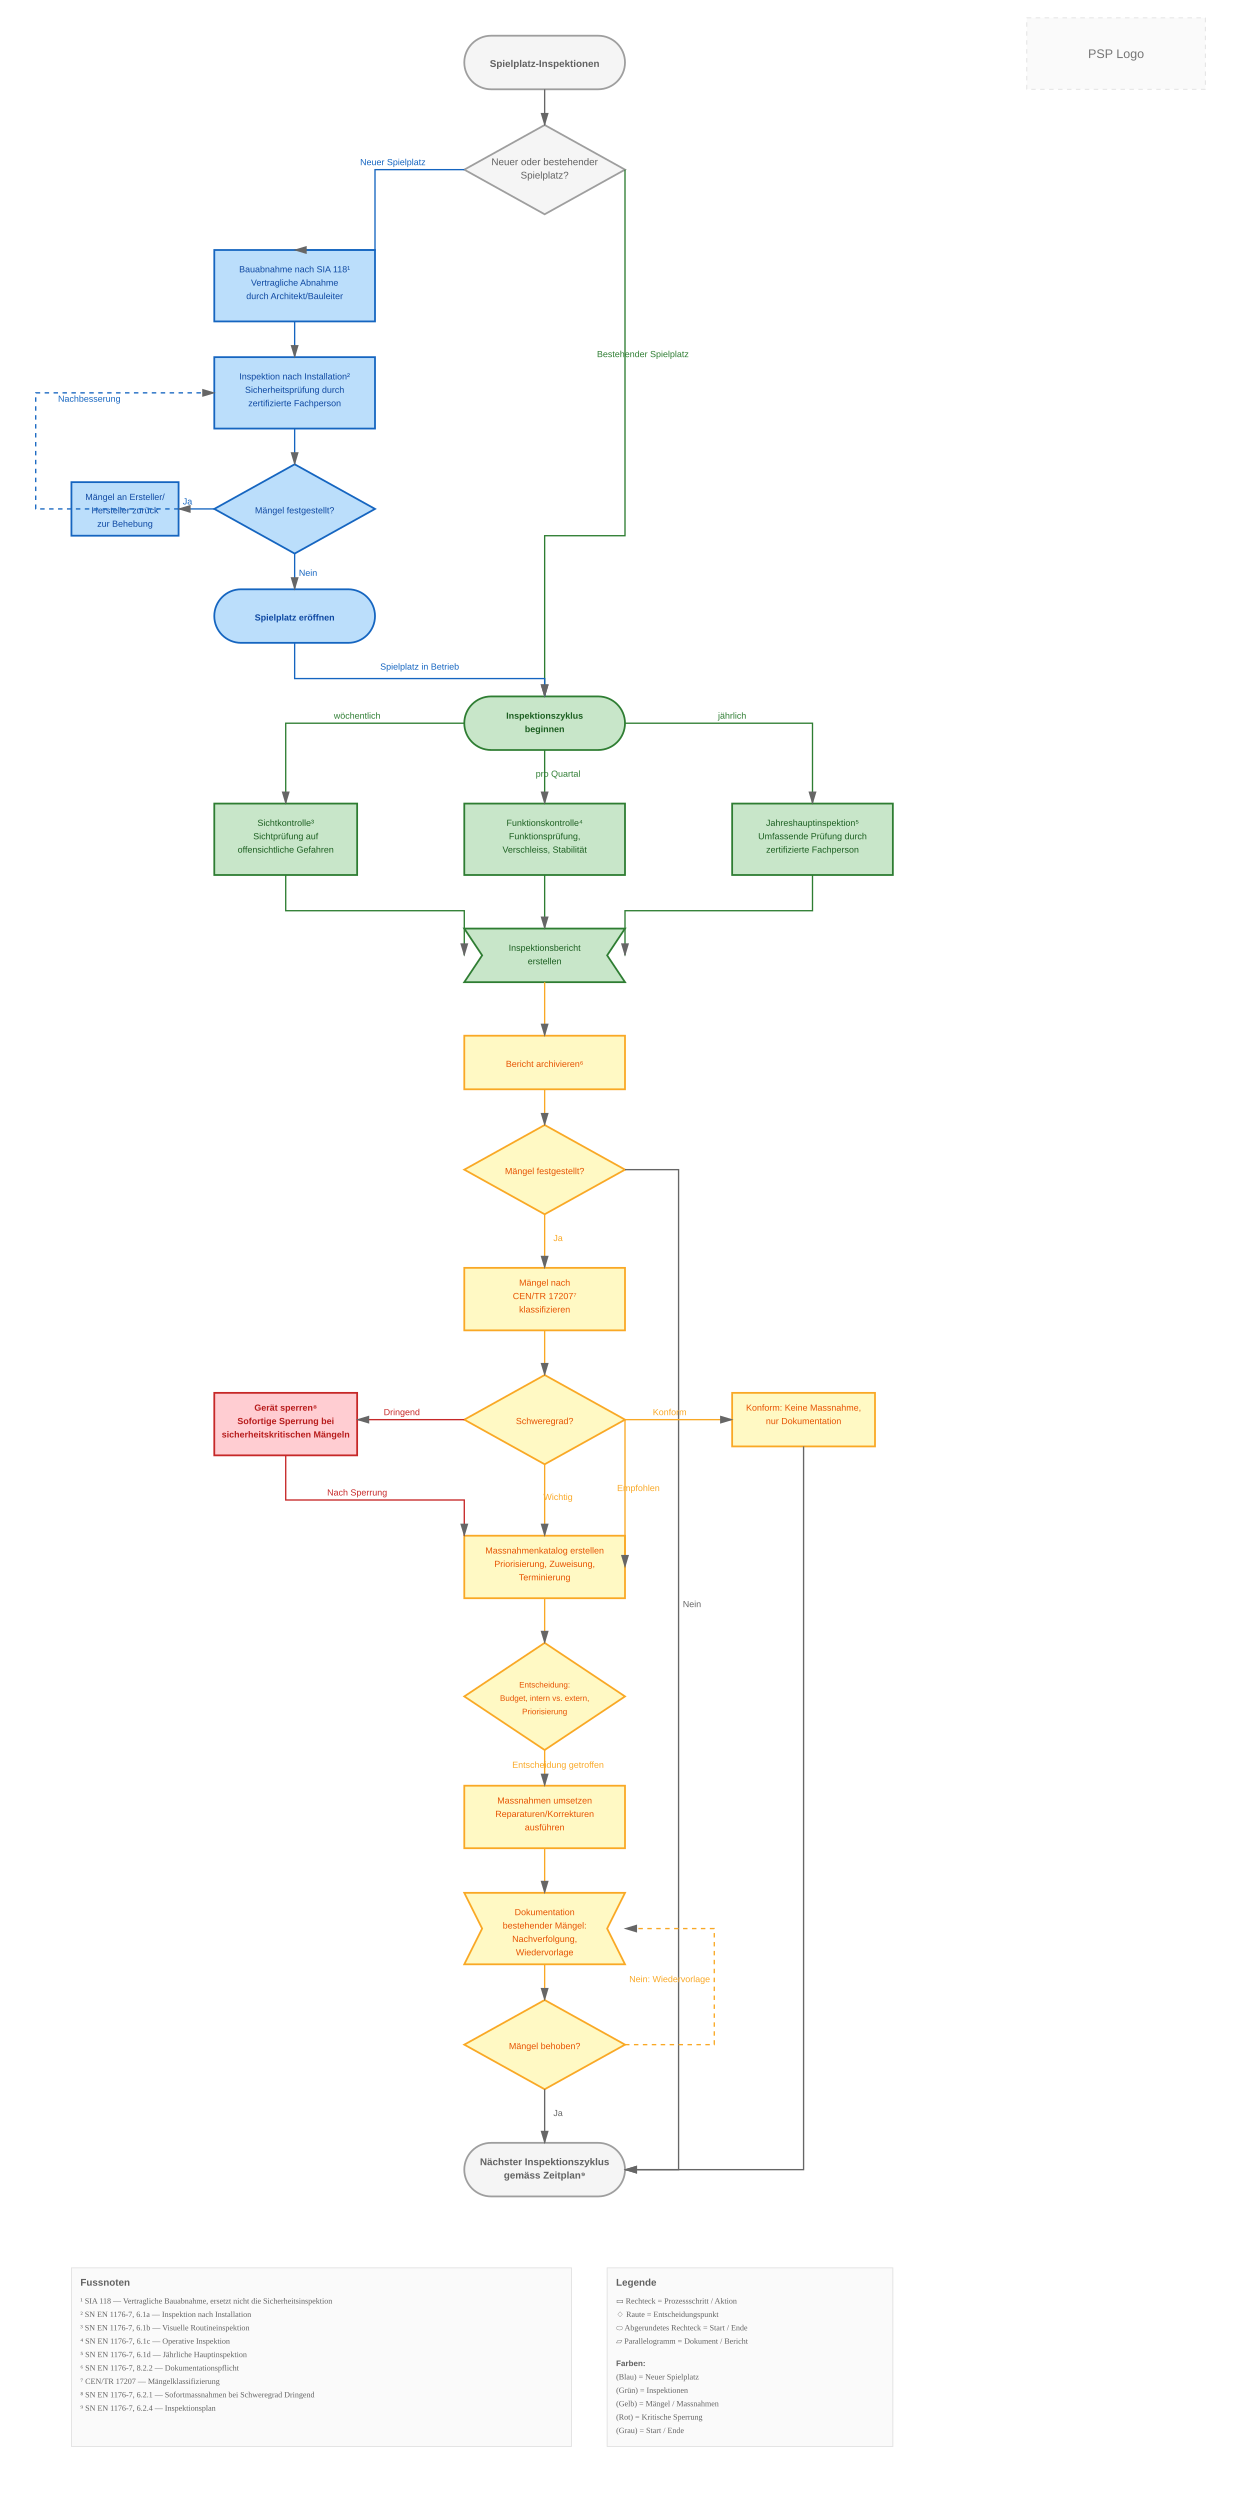
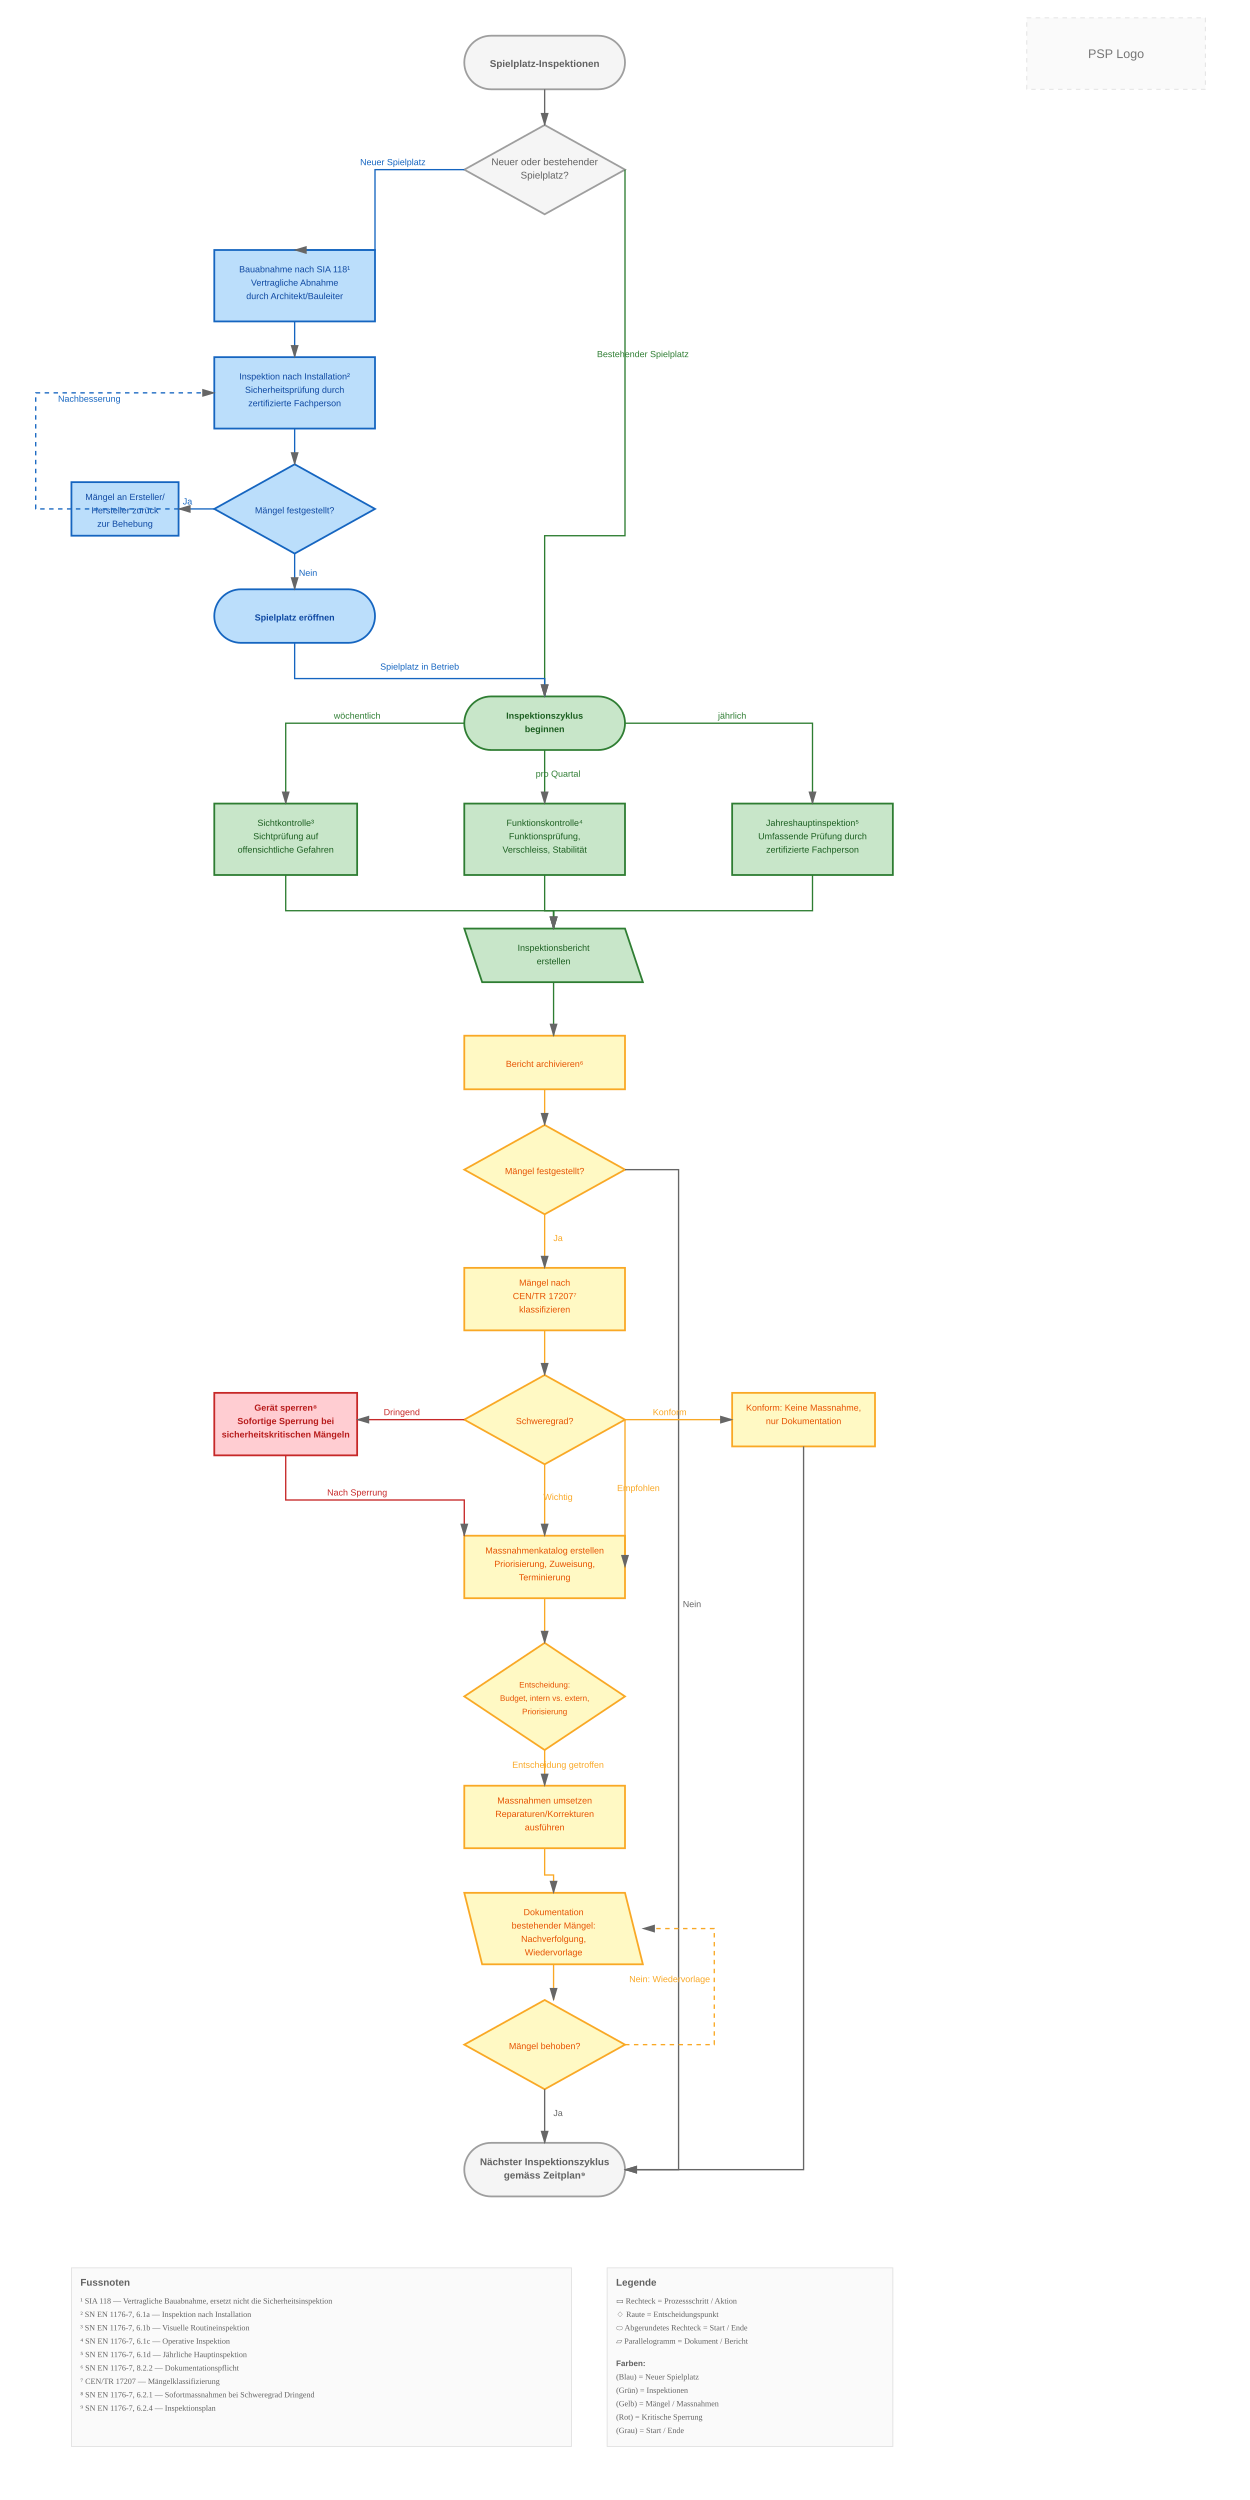
<svg xmlns="http://www.w3.org/2000/svg" width="1400" height="2800" version="1.1">
  <defs>
    <style type="text/css">
      .start-end { fill: #F5F5F5; stroke: #9E9E9E; stroke-width: 2; }
      .new-path { fill: #BBDEFB; stroke: #1565C0; stroke-width: 2; }
      .inspection { fill: #C8E6C9; stroke: #2E7D32; stroke-width: 2; }
      .action { fill: #FFF9C4; stroke: #F9A825; stroke-width: 2; }
      .urgent { fill: #FFCDD2; stroke: #C62828; stroke-width: 2; }
      .info-box { fill: #FAFAFA; stroke: #E0E0E0; stroke-width: 1; }
      .text-dark { font-family: Arial, sans-serif; font-size: 11px; fill: #616161; text-anchor: middle; }
      .text-blue { font-family: Arial, sans-serif; font-size: 10px; fill: #0D47A1; text-anchor: middle; }
      .text-green { font-family: Arial, sans-serif; font-size: 10px; fill: #1B5E20; text-anchor: middle; }
      .text-yellow { font-family: Arial, sans-serif; font-size: 10px; fill: #E65100; text-anchor: middle; }
      .text-red { font-family: Arial, sans-serif; font-size: 10px; fill: #B71C1C; text-anchor: middle; font-weight: bold; }
      .text-small { font-size: 9px; }
      .edge-label { font-family: Arial, sans-serif; font-size: 10px; fill: #666666; text-anchor: middle; }
      .arrow { fill: none; stroke-width: 1.5; marker-end: url(#arrowhead); }
      .arrow-blue { stroke: #1565C0; }
      .arrow-green { stroke: #2E7D32; }
      .arrow-yellow { stroke: #F9A825; }
      .arrow-red { stroke: #C62828; }
      .arrow-gray { stroke: #666666; }
      .dashed { stroke-dasharray: 5,5; }
    </style>
    <marker id="arrowhead" markerWidth="10" markerHeight="10" refX="9" refY="3" orient="auto">
      <polygon points="0 0, 10 3, 0 6" fill="#666666" />
    </marker>
  </defs>
  <rect width="1400" height="2800" fill="#FFFFFF" />
  <rect x="1150" y="20" width="200" height="80" class="info-box" stroke-dasharray="5,5" />
  <text x="1250" y="65" class="text-dark" style="fill: #757575; font-size: 14px;">PSP Logo</text>
  <rect x="520" y="40" width="180" height="60" rx="30" class="start-end" />
  <text x="610" y="75" class="text-dark" style="font-weight: bold;">Spielplatz-Inspektionen</text>
  <path d="M 610 140 L 700 190 L 610 240 L 520 190 Z" class="start-end" />
  <text x="610" y="185" class="text-dark">Neuer oder bestehender</text>
  <text x="610" y="200" class="text-dark">Spielplatz?</text>
  <rect x="240" y="280" width="180" height="80" class="new-path" />
  <text x="330" y="305" class="text-blue">Bauabnahme nach SIA 118¹</text>
  <text x="330" y="320" class="text-blue">Vertragliche Abnahme</text>
  <text x="330" y="335" class="text-blue">durch Architekt/Bauleiter</text>
  <rect x="240" y="400" width="180" height="80" class="new-path" />
  <text x="330" y="425" class="text-blue">Inspektion nach Installation²</text>
  <text x="330" y="440" class="text-blue">Sicherheitsprüfung durch</text>
  <text x="330" y="455" class="text-blue">zertifizierte Fachperson</text>
  <path d="M 330 520 L 420 570 L 330 620 L 240 570 Z" class="new-path" />
  <text x="330" y="575" class="text-blue">Mängel festgestellt?</text>
  <rect x="80" y="540" width="120" height="60" class="new-path" />
  <text x="140" y="560" class="text-blue">Mängel an Ersteller/</text>
  <text x="140" y="575" class="text-blue">Hersteller zurück</text>
  <text x="140" y="590" class="text-blue">zur Behebung</text>
  <rect x="240" y="660" width="180" height="60" rx="30" class="new-path" />
  <text x="330" y="695" class="text-blue" style="font-weight: bold;">Spielplatz eröffnen</text>
  <rect x="520" y="780" width="180" height="60" rx="30" class="inspection" />
  <text x="610" y="805" class="text-green" style="font-weight: bold;">Inspektionszyklus</text>
  <text x="610" y="820" class="text-green" style="font-weight: bold;">beginnen</text>
  <rect x="240" y="900" width="160" height="80" class="inspection" />
  <text x="320" y="925" class="text-green">Sichtkontrolle³</text>
  <text x="320" y="940" class="text-green">Sichtprüfung auf</text>
  <text x="320" y="955" class="text-green">offensichtliche Gefahren</text>
  <rect x="520" y="900" width="180" height="80" class="inspection" />
  <text x="610" y="925" class="text-green">Funktionskontrolle⁴</text>
  <text x="610" y="940" class="text-green">Funktionsprüfung,</text>
  <text x="610" y="955" class="text-green">Verschleiss, Stabilität</text>
  <rect x="820" y="900" width="180" height="80" class="inspection" />
  <text x="910" y="925" class="text-green">Jahreshauptinspektion⁵</text>
  <text x="910" y="940" class="text-green">Umfassende Prüfung durch</text>
  <text x="910" y="955" class="text-green">zertifizierte Fachperson</text>
-   <path d="M 520 1040 L 700 1040 L 680 1070 L 700 1100 L 520 1100 L 540 1070 Z" class="inspection" />
-   <text x="610" y="1065" class="text-green">Inspektionsbericht</text>
-   <text x="610" y="1080" class="text-green">erstellen</text>
+   <polygon points="520,1040 700,1040 720,1100 540,1100" class="inspection" />
+   <text x="620" y="1065" class="text-green">Inspektionsbericht</text>
+   <text x="620" y="1080" class="text-green">erstellen</text>
  <rect x="520" y="1160" width="180" height="60" class="action" />
  <text x="610" y="1195" class="text-yellow">Bericht archivieren⁶</text>
  <path d="M 610 1260 L 700 1310 L 610 1360 L 520 1310 Z" class="action" />
  <text x="610" y="1315" class="text-yellow">Mängel festgestellt?</text>
  <rect x="520" y="1420" width="180" height="70" class="action" />
  <text x="610" y="1440" class="text-yellow">Mängel nach</text>
  <text x="610" y="1455" class="text-yellow">CEN/TR 17207⁷</text>
  <text x="610" y="1470" class="text-yellow">klassifizieren</text>
  <path d="M 610 1540 L 700 1590 L 610 1640 L 520 1590 Z" class="action" />
  <text x="610" y="1595" class="text-yellow">Schweregrad?</text>
  <rect x="820" y="1560" width="160" height="60" class="action" />
  <text x="900" y="1580" class="text-yellow">Konform: Keine Massnahme,</text>
  <text x="900" y="1595" class="text-yellow">nur Dokumentation</text>
  <rect x="240" y="1560" width="160" height="70" class="urgent" />
  <text x="320" y="1580" class="text-red">Gerät sperren⁸</text>
  <text x="320" y="1595" class="text-red">Sofortige Sperrung bei</text>
  <text x="320" y="1610" class="text-red">sicherheitskritischen Mängeln</text>
  <rect x="520" y="1720" width="180" height="70" class="action" />
  <text x="610" y="1740" class="text-yellow">Massnahmenkatalog erstellen</text>
  <text x="610" y="1755" class="text-yellow">Priorisierung, Zuweisung,</text>
  <text x="610" y="1770" class="text-yellow">Terminierung</text>
  <path d="M 610 1840 L 700 1900 L 610 1960 L 520 1900 Z" class="action" />
  <text x="610" y="1890" class="text-yellow" style="font-size: 9px;">Entscheidung:</text>
  <text x="610" y="1905" class="text-yellow" style="font-size: 9px;">Budget, intern vs. extern,</text>
  <text x="610" y="1920" class="text-yellow" style="font-size: 9px;">Priorisierung</text>
  <rect x="520" y="2000" width="180" height="70" class="action" />
  <text x="610" y="2020" class="text-yellow">Massnahmen umsetzen</text>
  <text x="610" y="2035" class="text-yellow">Reparaturen/Korrekturen</text>
  <text x="610" y="2050" class="text-yellow">ausführen</text>
-   <path d="M 520 2120 L 700 2120 L 680 2160 L 700 2200 L 520 2200 L 540 2160 Z" class="action" />
-   <text x="610" y="2145" class="text-yellow">Dokumentation</text>
-   <text x="610" y="2160" class="text-yellow">bestehender Mängel:</text>
-   <text x="610" y="2175" class="text-yellow">Nachverfolgung,</text>
-   <text x="610" y="2190" class="text-yellow">Wiedervorlage</text>
+   <polygon points="520,2120 700,2120 720,2200 540,2200" class="action" />
+   <text x="620" y="2145" class="text-yellow">Dokumentation</text>
+   <text x="620" y="2160" class="text-yellow">bestehender Mängel:</text>
+   <text x="620" y="2175" class="text-yellow">Nachverfolgung,</text>
+   <text x="620" y="2190" class="text-yellow">Wiedervorlage</text>
  <path d="M 610 2240 L 700 2290 L 610 2340 L 520 2290 Z" class="action" />
  <text x="610" y="2295" class="text-yellow">Mängel behoben?</text>
  <rect x="520" y="2400" width="180" height="60" rx="30" class="start-end" />
  <text x="610" y="2425" class="text-dark" style="font-weight: bold;">Nächster Inspektionszyklus</text>
  <text x="610" y="2440" class="text-dark" style="font-weight: bold;">gemäss Zeitplan⁹</text>
  <rect x="80" y="2540" width="560" height="200" class="info-box" />
  <text x="90" y="2560" class="text-dark" style="text-anchor: start; font-weight: bold;">Fussnoten</text>
  <text x="90" y="2580" class="text-small" style="text-anchor: start; fill: #616161;">¹ SIA 118 — Vertragliche Bauabnahme, ersetzt nicht die Sicherheitsinspektion</text>
  <text x="90" y="2595" class="text-small" style="text-anchor: start; fill: #616161;">² SN EN 1176-7, 6.1a — Inspektion nach Installation</text>
  <text x="90" y="2610" class="text-small" style="text-anchor: start; fill: #616161;">³ SN EN 1176-7, 6.1b — Visuelle Routineinspektion</text>
  <text x="90" y="2625" class="text-small" style="text-anchor: start; fill: #616161;">⁴ SN EN 1176-7, 6.1c — Operative Inspektion</text>
  <text x="90" y="2640" class="text-small" style="text-anchor: start; fill: #616161;">⁵ SN EN 1176-7, 6.1d — Jährliche Hauptinspektion</text>
  <text x="90" y="2655" class="text-small" style="text-anchor: start; fill: #616161;">⁶ SN EN 1176-7, 8.2.2 — Dokumentationspflicht</text>
  <text x="90" y="2670" class="text-small" style="text-anchor: start; fill: #616161;">⁷ CEN/TR 17207 — Mängelklassifizierung</text>
  <text x="90" y="2685" class="text-small" style="text-anchor: start; fill: #616161;">⁸ SN EN 1176-7, 6.2.1 — Sofortmassnahmen bei Schweregrad Dringend</text>
  <text x="90" y="2700" class="text-small" style="text-anchor: start; fill: #616161;">⁹ SN EN 1176-7, 6.2.4 — Inspektionsplan</text>
  <rect x="680" y="2540" width="320" height="200" class="info-box" />
  <text x="690" y="2560" class="text-dark" style="text-anchor: start; font-weight: bold;">Legende</text>
  <text x="690" y="2580" class="text-small" style="text-anchor: start; fill: #616161;">▭ Rechteck = Prozessschritt / Aktion</text>
  <text x="690" y="2595" class="text-small" style="text-anchor: start; fill: #616161;">◇ Raute = Entscheidungspunkt</text>
  <text x="690" y="2610" class="text-small" style="text-anchor: start; fill: #616161;">⬭ Abgerundetes Rechteck = Start / Ende</text>
  <text x="690" y="2625" class="text-small" style="text-anchor: start; fill: #616161;">▱ Parallelogramm = Dokument / Bericht</text>
  <text x="690" y="2650" class="text-dark" style="text-anchor: start; font-weight: bold; font-size: 9px;">Farben:</text>
  <text x="690" y="2665" class="text-small" style="text-anchor: start; fill: #616161;">(Blau) = Neuer Spielplatz</text>
  <text x="690" y="2680" class="text-small" style="text-anchor: start; fill: #616161;">(Grün) = Inspektionen</text>
  <text x="690" y="2695" class="text-small" style="text-anchor: start; fill: #616161;">(Gelb) = Mängel / Massnahmen</text>
  <text x="690" y="2710" class="text-small" style="text-anchor: start; fill: #616161;">(Rot) = Kritische Sperrung</text>
  <text x="690" y="2725" class="text-small" style="text-anchor: start; fill: #616161;">(Grau) = Start / Ende</text>
  <path d="M 610 100 L 610 140" class="arrow arrow-gray" />
  <path d="M 520 190 L 420 190 L 420 280 L 330 280" class="arrow arrow-blue" />
  <text x="440" y="185" class="edge-label" style="fill: #1565C0;">Neuer Spielplatz</text>
  <path d="M 700 190 L 700 600 L 610 600 L 610 780" class="arrow arrow-green" />
  <text x="720" y="400" class="edge-label" style="fill: #2E7D32;">Bestehender Spielplatz</text>
  <path d="M 330 360 L 330 400" class="arrow arrow-blue" />
  <path d="M 330 480 L 330 520" class="arrow arrow-blue" />
  <path d="M 240 570 L 200 570" class="arrow arrow-blue" />
  <text x="210" y="565" class="edge-label" style="fill: #1565C0;">Ja</text>
  <path d="M 330 620 L 330 660" class="arrow arrow-blue" />
  <text x="345" y="645" class="edge-label" style="fill: #1565C0;">Nein</text>
  <path d="M 200 570 L 40 570 L 40 440 L 240 440" class="arrow arrow-blue dashed" />
  <text x="100" y="450" class="edge-label text-small" style="fill: #1565C0;">Nachbesserung</text>
  <path d="M 330 720 L 330 760 L 610 760 L 610 780" class="arrow arrow-blue" />
  <text x="470" y="750" class="edge-label" style="fill: #1565C0;">Spielplatz in Betrieb</text>
  <path d="M 520 810 L 320 810 L 320 900" class="arrow arrow-green" />
  <text x="400" y="805" class="edge-label" style="fill: #2E7D32;">wöchentlich</text>
  <path d="M 610 840 L 610 900" class="arrow arrow-green" />
  <text x="625" y="870" class="edge-label" style="fill: #2E7D32;">pro Quartal</text>
  <path d="M 700 810 L 910 810 L 910 900" class="arrow arrow-green" />
  <text x="820" y="805" class="edge-label" style="fill: #2E7D32;">jährlich</text>
-   <path d="M 320 980 L 320 1020 L 520 1020 L 520 1070" class="arrow arrow-green" />
-   <path d="M 610 980 L 610 1040" class="arrow arrow-green" />
-   <path d="M 910 980 L 910 1020 L 700 1020 L 700 1070" class="arrow arrow-green" />
-   <path d="M 610 1100 L 610 1160" class="arrow arrow-yellow" />
+   <path d="M 320 980 L 320 1020 L 620 1020 L 620 1040" class="arrow arrow-green" />
+   <path d="M 610 980 L 610 1020 L 620 1020 L 620 1040" class="arrow arrow-green" />
+   <path d="M 910 980 L 910 1020 L 620 1020 L 620 1040" class="arrow arrow-green" />
+   <path d="M 620 1100 L 620 1160" class="arrow arrow-green" />
  <path d="M 610 1220 L 610 1260" class="arrow arrow-yellow" />
  <path d="M 700 1310 L 760 1310 L 760 2430 L 700 2430" class="arrow arrow-gray" />
  <text x="775" y="1800" class="edge-label">Nein</text>
  <path d="M 610 1360 L 610 1420" class="arrow arrow-yellow" />
  <text x="625" y="1390" class="edge-label" style="fill: #F9A825;">Ja</text>
  <path d="M 610 1490 L 610 1540" class="arrow arrow-yellow" />
  <path d="M 700 1590 L 820 1590" class="arrow arrow-yellow" />
  <text x="750" y="1585" class="edge-label" style="fill: #F9A825;">Konform</text>
  <path d="M 520 1590 L 400 1590" class="arrow arrow-red" />
  <text x="450" y="1585" class="edge-label" style="fill: #C62828;">Dringend</text>
  <path d="M 700 1590 L 700 1755 L 700 1755" class="arrow arrow-yellow" />
  <text x="715" y="1670" class="edge-label" style="fill: #F9A825;">Empfohlen</text>
  <path d="M 610 1640 L 610 1720" class="arrow arrow-yellow" />
  <text x="625" y="1680" class="edge-label" style="fill: #F9A825;">Wichtig</text>
  <path d="M 900 1620 L 900 2430 L 700 2430" class="arrow arrow-gray" />
  <path d="M 320 1630 L 320 1680 L 520 1680 L 520 1720" class="arrow arrow-red" />
  <text x="400" y="1675" class="edge-label" style="fill: #C62828;">Nach Sperrung</text>
  <path d="M 610 1790 L 610 1840" class="arrow arrow-yellow" />
  <path d="M 610 1960 L 610 2000" class="arrow arrow-yellow" />
  <text x="625" y="1980" class="edge-label text-small" style="fill: #F9A825;">Entscheidung getroffen</text>
-   <path d="M 610 2070 L 610 2120" class="arrow arrow-yellow" />
-   <path d="M 610 2200 L 610 2240" class="arrow arrow-yellow" />
+   <path d="M 610 2070 L 610 2100 L 620 2100 L 620 2120" class="arrow arrow-yellow" />
+   <path d="M 620 2200 L 620 2240" class="arrow arrow-yellow" />
  <path d="M 610 2340 L 610 2400" class="arrow arrow-gray" />
  <text x="625" y="2370" class="edge-label">Ja</text>
-   <path d="M 700 2290 L 800 2290 L 800 2160 L 700 2160" class="arrow arrow-yellow dashed" />
+   <path d="M 700 2290 L 800 2290 L 800 2160 L 720 2160" class="arrow arrow-yellow dashed" />
  <text x="750" y="2220" class="edge-label text-small" style="fill: #F9A825;">Nein: Wiedervorlage</text>
</svg>
